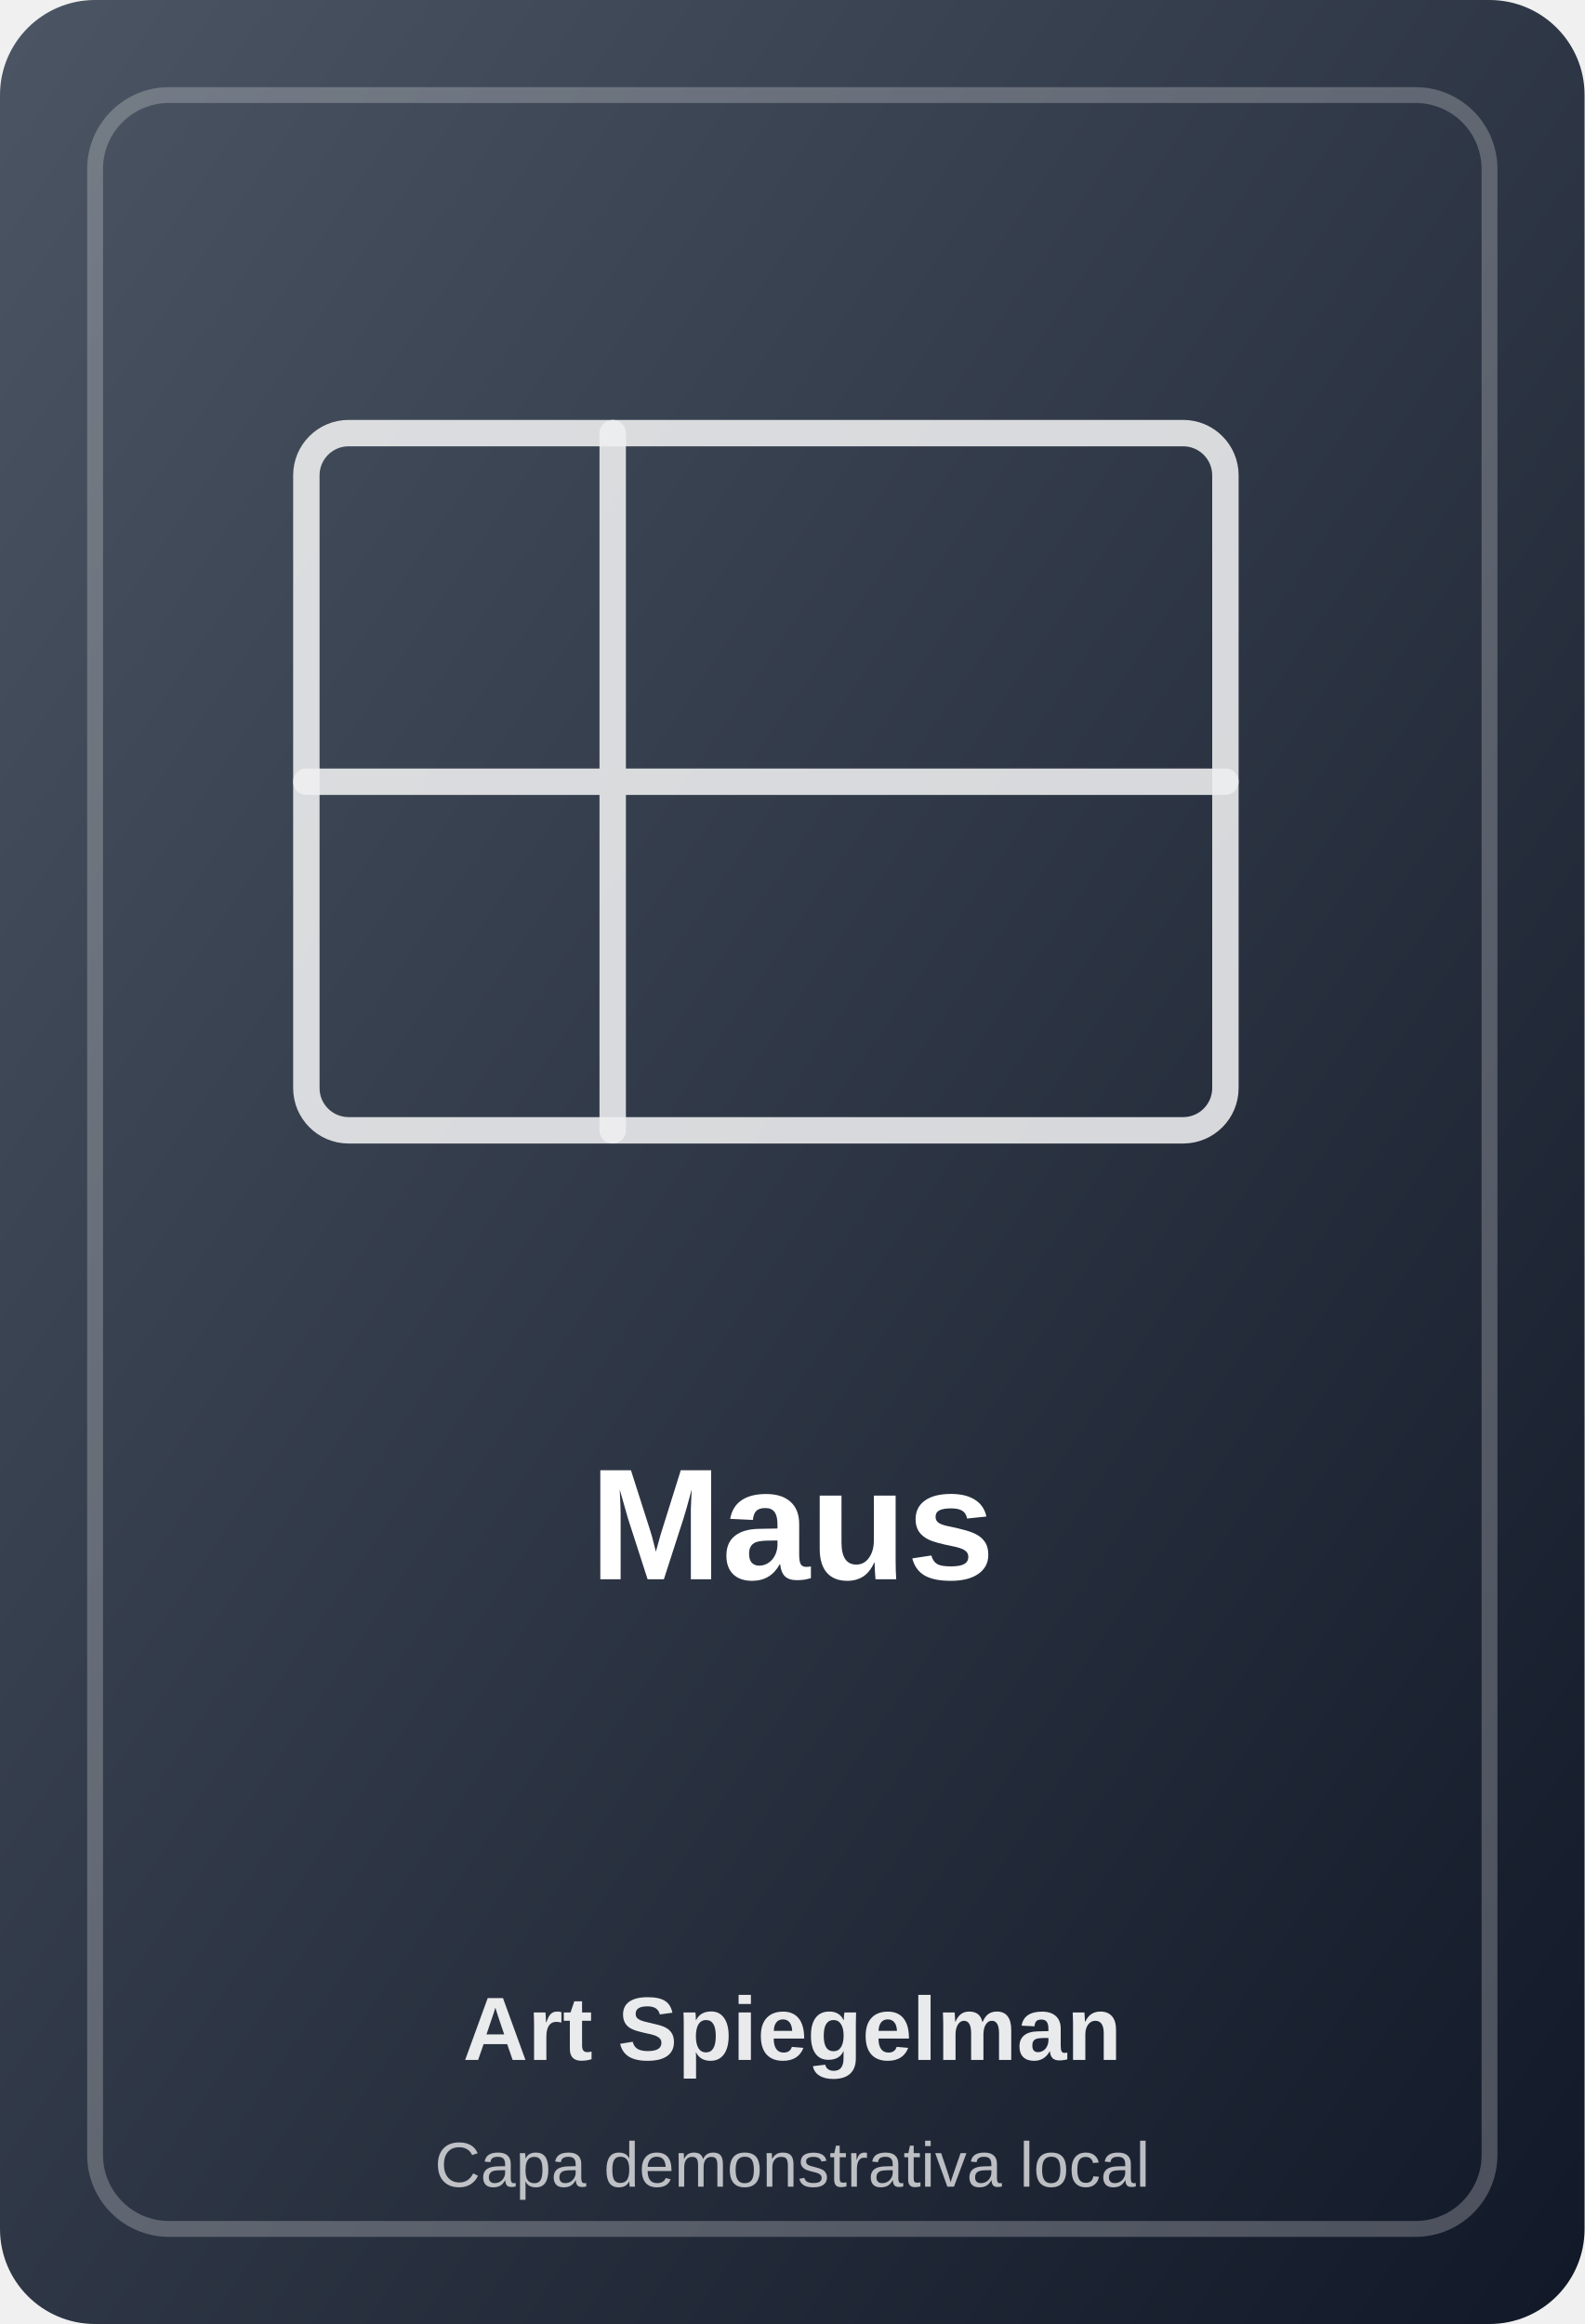
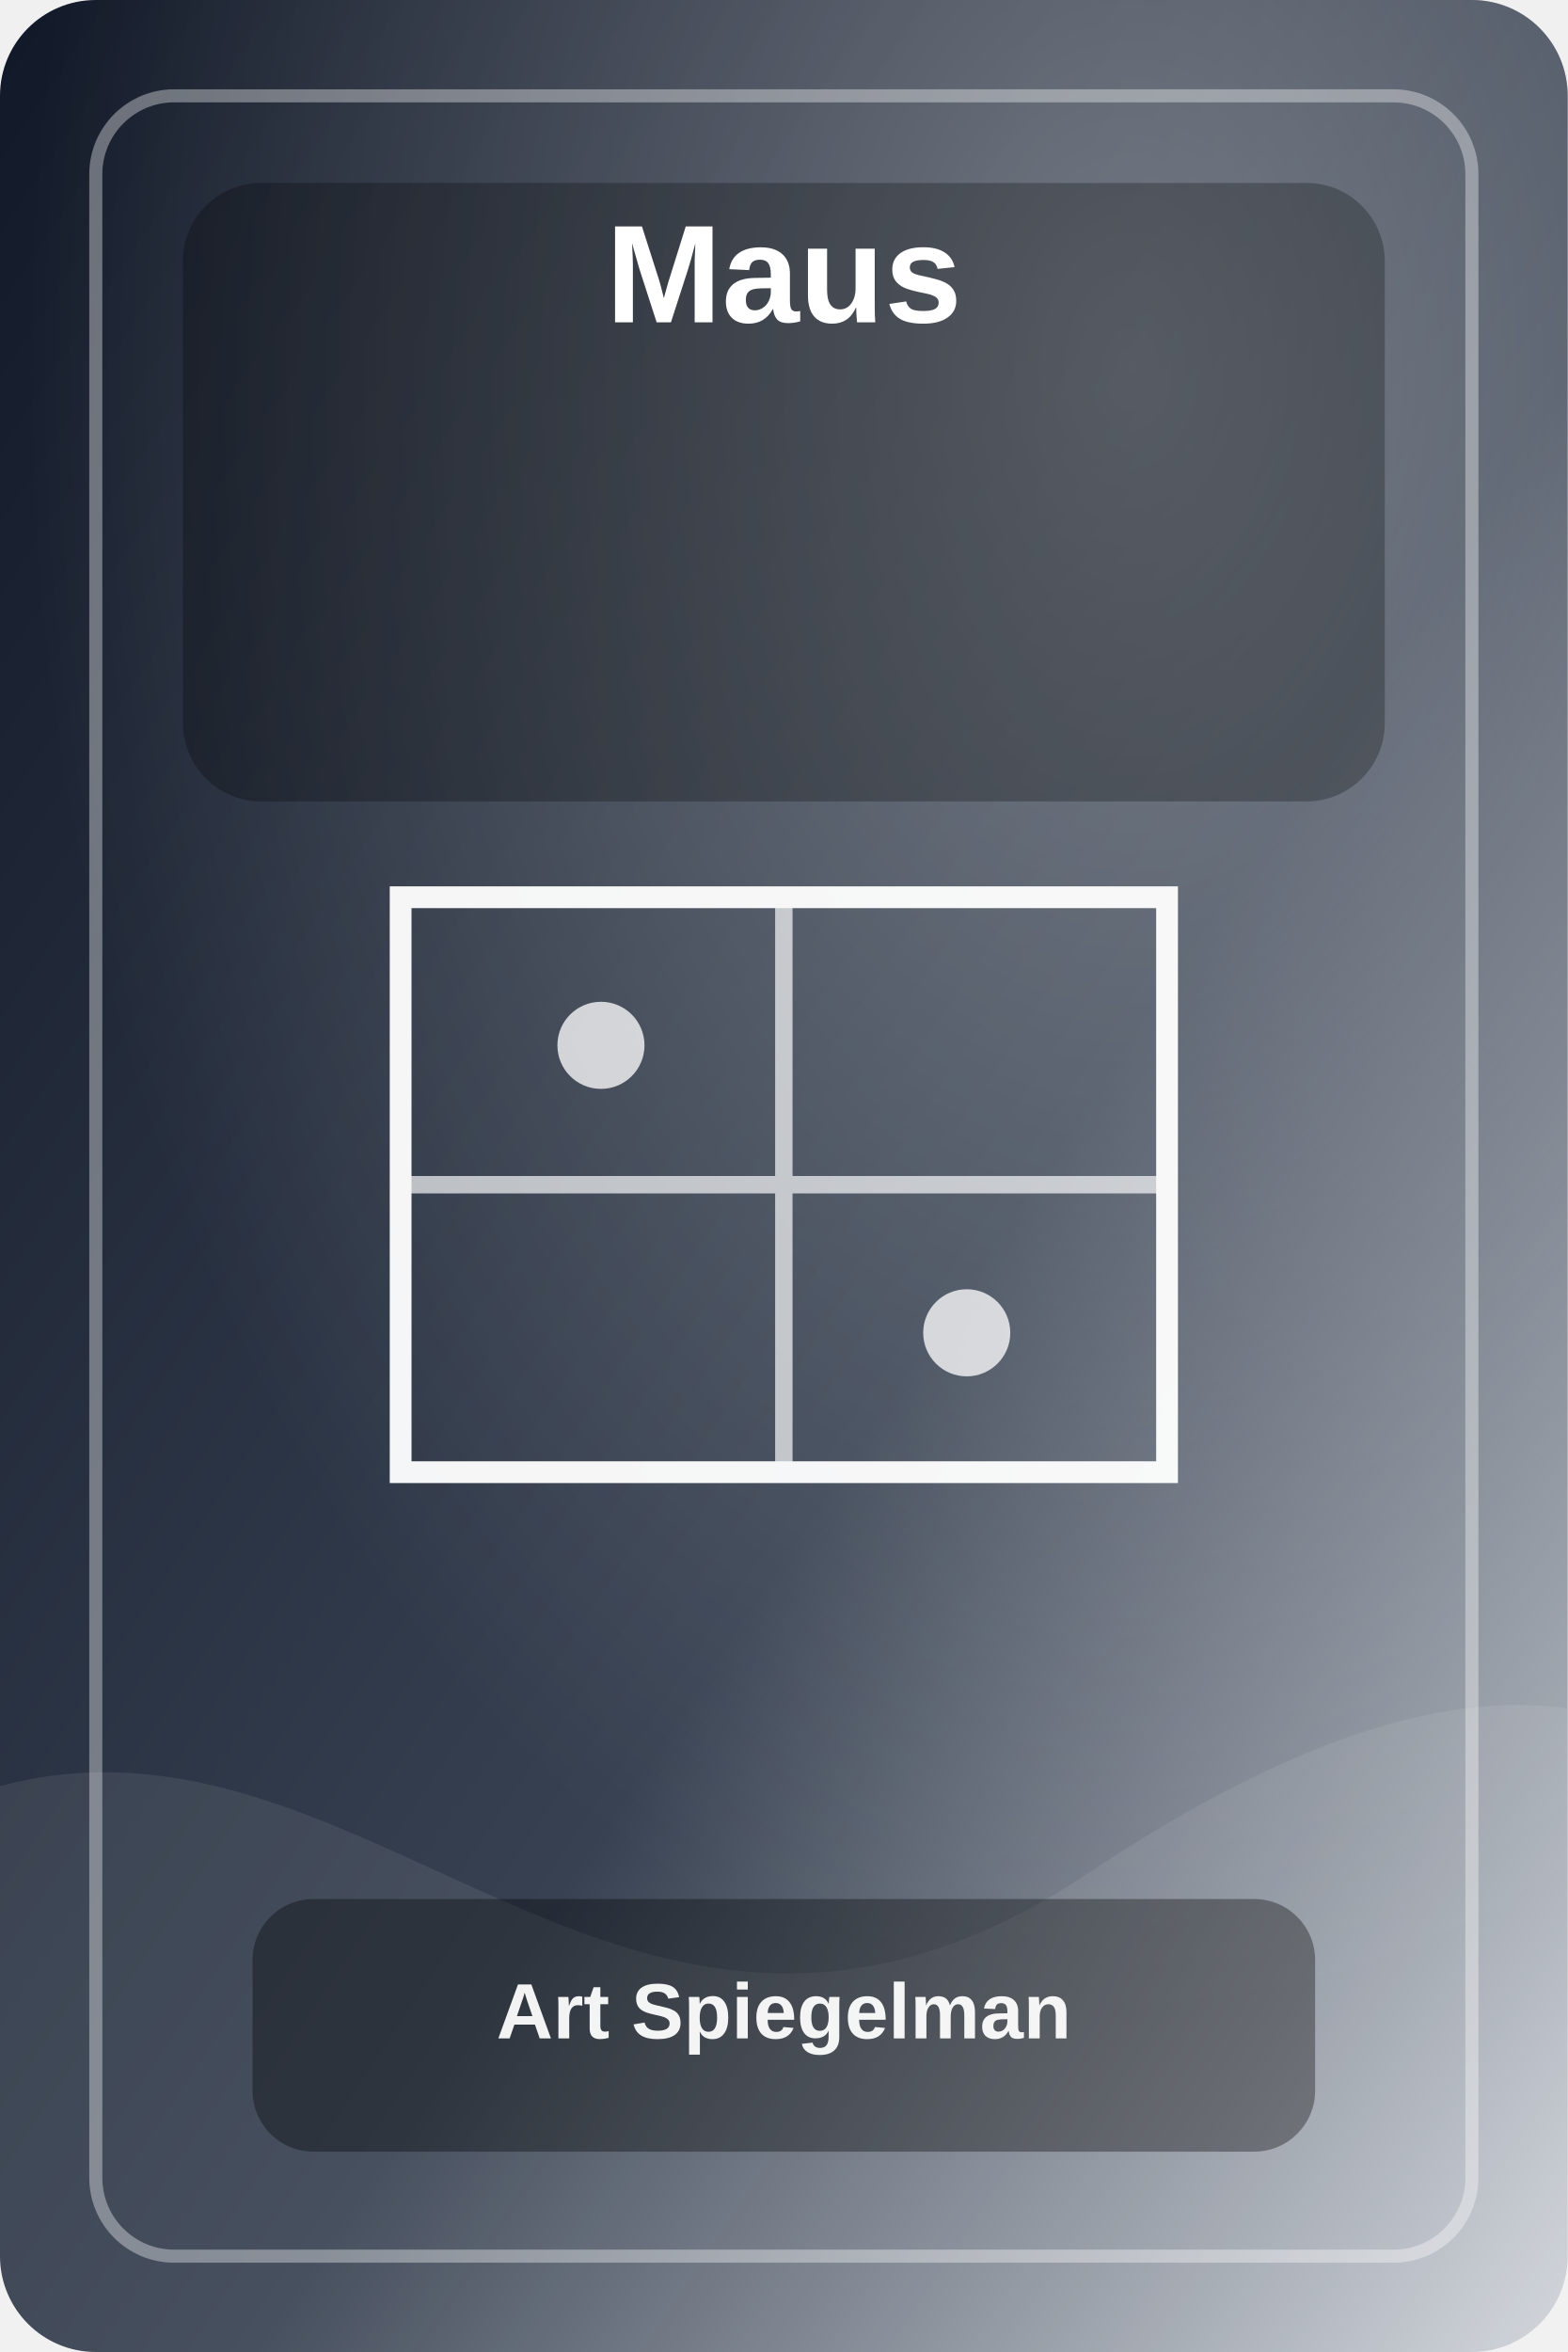
- <svg xmlns="http://www.w3.org/2000/svg" width="300" height="440" viewBox="0 0 300 440">
+ <svg xmlns="http://www.w3.org/2000/svg" width="360" height="540" viewBox="0 0 360 540" role="img" aria-label="Capa demonstrativa de Maus">
  <defs>
-     <linearGradient id="g" x1="0" y1="0" x2="1" y2="1">
-       <stop offset="0" stop-color="#4b5563" />
-       <stop offset="1" stop-color="#111827" />
+     <linearGradient id="bg" x1="0" y1="0" x2="1" y2="1">
+       <stop offset="0" stop-color="#111827" />
+       <stop offset="0.58" stop-color="#374151" />
+       <stop offset="1" stop-color="#d1d5db" />
    </linearGradient>
+     <radialGradient id="glow" cx="72%" cy="16%" r="70%">
+       <stop offset="0" stop-color="#ffffff" stop-opacity=".34" />
+       <stop offset="1" stop-color="#ffffff" stop-opacity="0" />
+     </radialGradient>
  </defs>
-   <rect width="300" height="440" rx="18" fill="url(#g)" />
-   <rect x="18" y="18" width="264" height="404" rx="14" fill="none" stroke="rgba(255,255,255,.24)" stroke-width="3" />
-   <g opacity=".92">
-     <rect x="58" y="82" width="174" height="132" rx="8" fill="none" stroke="rgba(255,255,255,.88)" stroke-width="5" stroke-linecap="round" stroke-linejoin="round" />
-     <path fill="none" stroke="rgba(255,255,255,.88)" stroke-width="5" stroke-linecap="round" stroke-linejoin="round" d="M116 82v132M58 148h174" />
+   <rect width="360" height="540" rx="22" fill="url(#bg)" />
+   <rect width="360" height="540" rx="22" fill="url(#glow)" />
+   <path d="M-40 430C70 350 130 510 250 430s160-20 190 40v100H-40z" fill="#ffffff" opacity=".08" />
+   <rect x="22" y="22" width="316" height="496" rx="18" fill="none" stroke="#ffffff" stroke-opacity=".36" stroke-width="3" />
+   <rect x="42" y="42" width="276" height="142" rx="18" fill="#000000" opacity=".26" />
+   <text x="180" y="74" text-anchor="middle" font-family="Arial, Helvetica, sans-serif" font-size="32" font-weight="900" fill="#fff">Maus</text>
+   <g opacity=".95">
+     <rect x="92" y="206" width="176" height="132" fill="none" stroke="#fff" stroke-width="5" />
+     <path d="M180 206v132M92 272h176" stroke="#fff" stroke-width="4" opacity=".7" />
+     <circle cx="138" cy="240" r="10" fill="#fff" opacity=".8" />
+     <circle cx="222" cy="306" r="10" fill="#fff" opacity=".8" />
  </g>
-   <text x="150" y="299" text-anchor="middle" font-family="Arial, sans-serif" font-size="30" font-weight="800" fill="#fff">Maus</text>
-   <text x="150" y="390" text-anchor="middle" font-family="Arial, sans-serif" font-size="17" font-weight="700" fill="rgba(255,255,255,.9)">Art Spiegelman</text>
-   <text x="150" y="414" text-anchor="middle" font-family="Arial, sans-serif" font-size="12" fill="rgba(255,255,255,.7)">Capa demonstrativa local</text>
+   <rect x="58" y="436" width="244" height="58" rx="14" fill="#000000" opacity=".34" />
+   <text x="180" y="468" text-anchor="middle" font-family="Arial, Helvetica, sans-serif" font-size="18" font-weight="700" fill="#fff" fill-opacity=".94">Art Spiegelman</text>
</svg>
